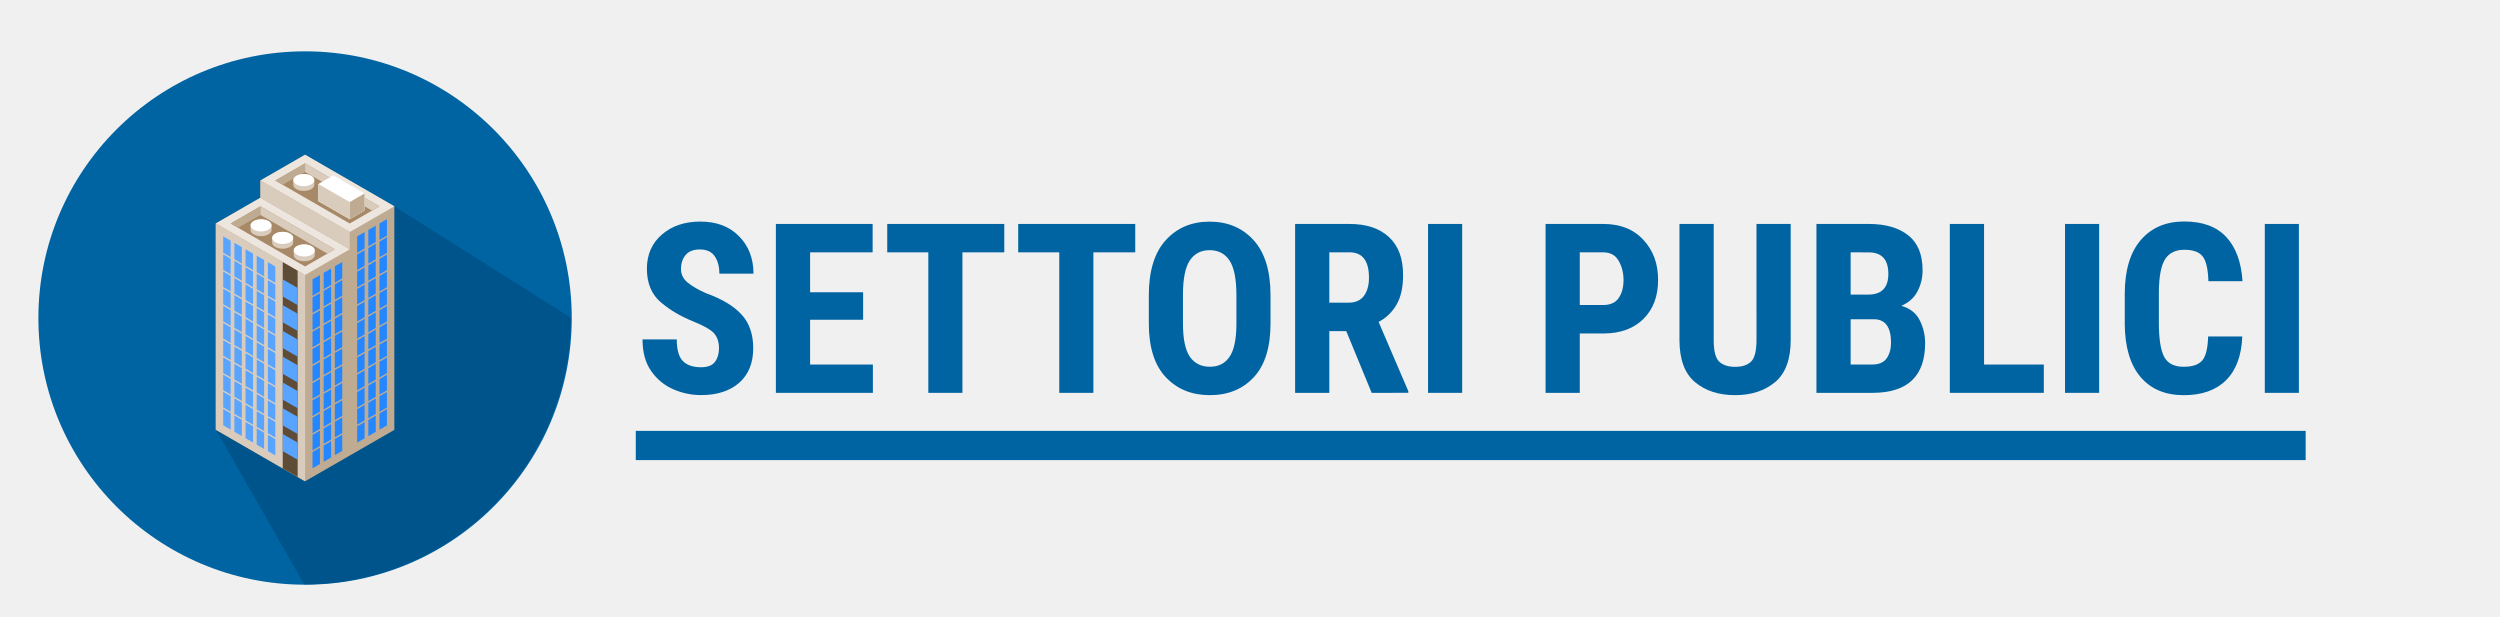
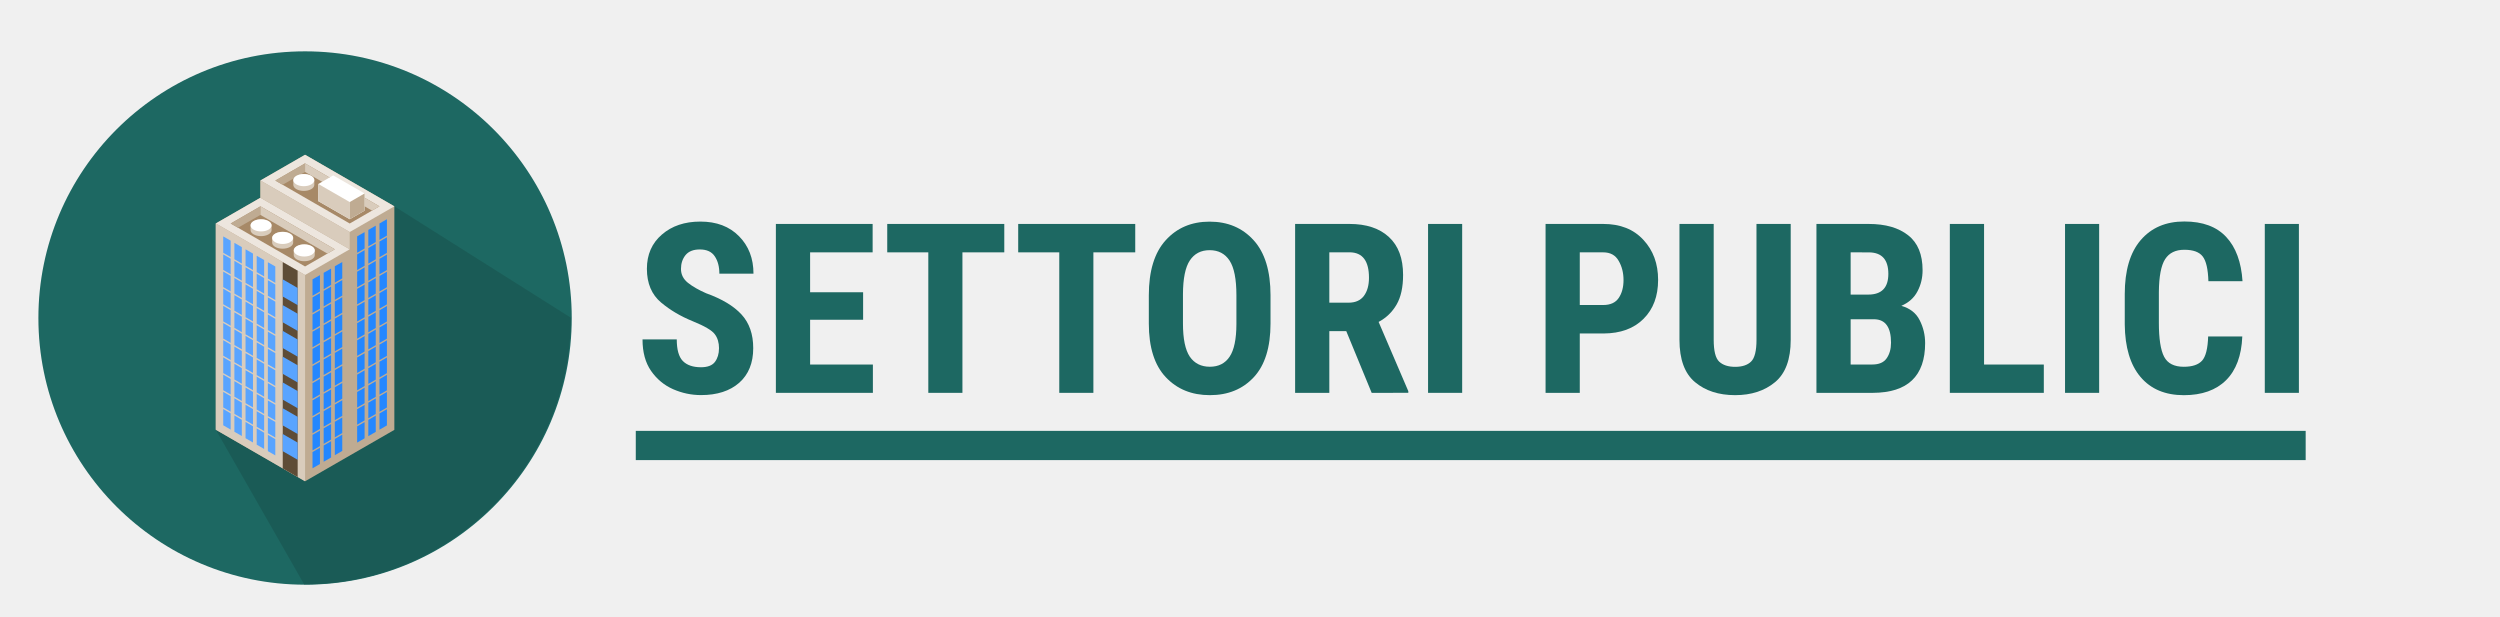
- <svg xmlns="http://www.w3.org/2000/svg" width="300" height="74" viewBox="0 0 79.375 19.579" version="1.1" id="svg5">
+ <svg xmlns="http://www.w3.org/2000/svg" width="300" height="74" viewBox="0 0 79.375 19.579" version="1.1" id="svg5" xml:space="preserve">
  <defs id="defs2" />
  <g id="layer1">
-     <g aria-label="SETTORI PUBLICI" id="text182589" style="font-size:7.543px;line-height:1.25;fill:#0064a3;stroke-width:0.354">
-       <path d="m 22.829,11.062 q 0,-0.276 -0.136,-0.453 Q 22.561,10.429 21.99,10.197 21.419,9.965 20.992,9.607 20.539,9.228 20.539,8.535 q 0,-0.678 0.475,-1.087 0.475,-0.413 1.223,-0.413 0.77,0 1.226,0.464 0.46,0.464 0.46,1.19 h -1.083 q 0,-0.335 -0.147,-0.552 -0.144,-0.217 -0.475,-0.217 -0.306,0 -0.453,0.18 -0.144,0.18 -0.144,0.438 0,0.262 0.217,0.438 0.221,0.177 0.582,0.335 0.751,0.269 1.123,0.674 0.372,0.405 0.372,1.068 0,0.707 -0.446,1.101 -0.446,0.39 -1.212,0.39 -0.46,0 -0.888,-0.188 -0.424,-0.188 -0.696,-0.578 -0.273,-0.39 -0.273,-1.002 h 1.087 q 0,0.486 0.192,0.685 0.195,0.199 0.578,0.199 0.313,0 0.442,-0.169 0.129,-0.173 0.129,-0.431 z" style="font-weight:bold;font-family:'Roboto Condensed';-inkscape-font-specification:'Roboto Condensed,  Bold'" id="path195957" />
-       <path d="M 24.634,12.473 V 7.11 h 3.072 v 0.902 h -1.985 v 1.267 h 1.683 v 0.873 h -1.683 v 1.422 h 1.993 v 0.899 z" style="font-weight:bold;font-family:'Roboto Condensed';-inkscape-font-specification:'Roboto Condensed,  Bold'" id="path195954" />
-       <path d="m 28.17,8.012 v -0.902 h 3.716 v 0.902 H 30.557 V 12.473 H 29.474 V 8.012 Z" style="font-weight:bold;font-family:'Roboto Condensed';-inkscape-font-specification:'Roboto Condensed,  Bold'" id="path195951" />
-       <path d="m 32.328,8.012 v -0.902 h 3.716 v 0.902 H 34.715 V 12.473 H 33.632 V 8.012 Z" style="font-weight:bold;font-family:'Roboto Condensed';-inkscape-font-specification:'Roboto Condensed,  Bold'" id="path195948" />
-       <path d="m 40.339,10.27 q 0,1.134 -0.53,1.705 -0.53,0.571 -1.396,0.571 -0.862,0 -1.4,-0.571 -0.538,-0.571 -0.538,-1.705 V 9.379 q 0,-1.16 0.534,-1.749 0.534,-0.593 1.396,-0.593 0.866,0 1.4,0.593 0.534,0.589 0.534,1.749 z M 39.256,9.372 q 0,-0.766 -0.217,-1.098 -0.217,-0.331 -0.633,-0.331 -0.413,0 -0.63,0.328 -0.214,0.324 -0.217,1.072 v 0.928 q 0,0.729 0.217,1.053 0.221,0.32 0.637,0.32 0.413,0 0.626,-0.317 0.214,-0.317 0.217,-1.031 z" style="font-weight:bold;font-family:'Roboto Condensed';-inkscape-font-specification:'Roboto Condensed,  Bold'" id="path195945" />
-       <path d="m 43.551,12.473 -0.807,-1.959 h -0.538 v 1.959 H 41.12 V 7.11 h 1.727 q 0.803,0 1.252,0.416 0.449,0.413 0.449,1.204 0,0.582 -0.206,0.939 -0.206,0.357 -0.571,0.552 l 0.943,2.199 v 0.052 z M 42.206,8.012 v 1.598 h 0.611 q 0.324,0 0.486,-0.214 0.162,-0.217 0.162,-0.578 0,-0.792 -0.597,-0.807 z" style="font-weight:bold;font-family:'Roboto Condensed';-inkscape-font-specification:'Roboto Condensed,  Bold'" id="path195942" />
-       <path d="M 46.424,7.11 V 12.473 H 45.341 V 7.11 Z" style="font-weight:bold;font-family:'Roboto Condensed';-inkscape-font-specification:'Roboto Condensed,  Bold'" id="path195939" />
-       <path d="m 50.158,10.587 v 1.886 H 49.072 V 7.11 h 1.831 q 0.81,0 1.274,0.505 0.468,0.501 0.468,1.271 0,0.777 -0.464,1.238 -0.46,0.46 -1.267,0.464 z m 0,-2.575 v 1.672 h 0.744 q 0.339,0 0.49,-0.221 0.155,-0.225 0.155,-0.571 0,-0.346 -0.155,-0.611 -0.151,-0.269 -0.49,-0.269 z" style="font-weight:bold;font-family:'Roboto Condensed';-inkscape-font-specification:'Roboto Condensed,  Bold'" id="path195936" />
-       <path d="m 55.768,7.11 h 1.087 v 3.679 q 0,0.932 -0.497,1.344 -0.497,0.413 -1.267,0.413 -0.781,0 -1.274,-0.413 -0.494,-0.413 -0.494,-1.344 V 7.11 h 1.087 v 3.679 q 0,0.527 0.173,0.692 0.177,0.166 0.508,0.166 0.335,0 0.505,-0.166 0.173,-0.166 0.173,-0.692 z" style="font-weight:bold;font-family:'Roboto Condensed';-inkscape-font-specification:'Roboto Condensed,  Bold'" id="path195933" />
-       <path d="m 61.123,10.893 q 0,0.785 -0.416,1.182 -0.413,0.394 -1.245,0.398 H 57.672 V 7.11 h 1.657 q 0.803,0 1.256,0.361 0.457,0.357 0.457,1.109 0,0.365 -0.162,0.67 -0.158,0.306 -0.512,0.46 0.413,0.118 0.582,0.457 0.173,0.339 0.173,0.726 z M 58.758,8.012 v 1.341 h 0.56 q 0.637,0 0.637,-0.659 0,-0.667 -0.6,-0.681 z m 1.282,2.869 q 0,-0.722 -0.512,-0.744 h -0.77 v 1.436 h 0.689 q 0.317,0 0.453,-0.195 0.14,-0.199 0.14,-0.497 z" style="font-weight:bold;font-family:'Roboto Condensed';-inkscape-font-specification:'Roboto Condensed,  Bold'" id="path195930" />
-       <path d="m 64.891,11.574 v 0.899 H 61.907 V 7.11 h 1.087 v 4.464 z" style="font-weight:bold;font-family:'Roboto Condensed';-inkscape-font-specification:'Roboto Condensed,  Bold'" id="path195927" />
-       <path d="M 66.648,7.11 V 12.473 H 65.565 V 7.11 Z" style="font-weight:bold;font-family:'Roboto Condensed';-inkscape-font-specification:'Roboto Condensed,  Bold'" id="path195924" />
-       <path d="m 70.11,10.683 h 1.083 q -0.037,0.913 -0.516,1.389 -0.479,0.475 -1.341,0.475 -0.884,0 -1.374,-0.578 -0.49,-0.578 -0.501,-1.668 V 9.338 q 0,-1.123 0.505,-1.713 0.508,-0.593 1.385,-0.593 0.877,0 1.333,0.494 0.457,0.49 0.516,1.403 h -1.083 q -0.018,-0.575 -0.18,-0.785 -0.162,-0.214 -0.586,-0.214 -0.416,0 -0.608,0.298 -0.192,0.298 -0.199,1.042 v 0.976 q 0,0.759 0.166,1.079 0.166,0.32 0.626,0.32 0.401,0 0.578,-0.192 0.177,-0.192 0.195,-0.773 z" style="font-weight:bold;font-family:'Roboto Condensed';-inkscape-font-specification:'Roboto Condensed,  Bold'" id="path195921" />
-       <path d="M 72.99,7.11 V 12.473 H 71.907 V 7.11 Z" style="font-weight:bold;font-family:'Roboto Condensed';-inkscape-font-specification:'Roboto Condensed,  Bold'" id="path195918" />
+     <g aria-label="SETTORI PUBLICI" id="text182589" style="font-size:7.543px;line-height:1.25;fill:#1d6862;stroke-width:0.354;fill-opacity:1">
+       <path d="m 22.829,11.062 q 0,-0.276 -0.136,-0.453 Q 22.561,10.429 21.99,10.197 21.419,9.965 20.992,9.607 20.539,9.228 20.539,8.535 q 0,-0.678 0.475,-1.087 0.475,-0.413 1.223,-0.413 0.77,0 1.226,0.464 0.46,0.464 0.46,1.19 h -1.083 q 0,-0.335 -0.147,-0.552 -0.144,-0.217 -0.475,-0.217 -0.306,0 -0.453,0.18 -0.144,0.18 -0.144,0.438 0,0.262 0.217,0.438 0.221,0.177 0.582,0.335 0.751,0.269 1.123,0.674 0.372,0.405 0.372,1.068 0,0.707 -0.446,1.101 -0.446,0.39 -1.212,0.39 -0.46,0 -0.888,-0.188 -0.424,-0.188 -0.696,-0.578 -0.273,-0.39 -0.273,-1.002 h 1.087 q 0,0.486 0.192,0.685 0.195,0.199 0.578,0.199 0.313,0 0.442,-0.169 0.129,-0.173 0.129,-0.431 z" style="font-weight:bold;font-family:'Roboto Condensed';-inkscape-font-specification:'Roboto Condensed,  Bold';fill:#1d6862;fill-opacity:1" id="path195957" />
+       <path d="M 24.634,12.473 V 7.11 h 3.072 v 0.902 h -1.985 v 1.267 h 1.683 v 0.873 h -1.683 v 1.422 h 1.993 v 0.899 z" style="font-weight:bold;font-family:'Roboto Condensed';-inkscape-font-specification:'Roboto Condensed,  Bold';fill:#1d6862;fill-opacity:1" id="path195954" />
+       <path d="m 28.17,8.012 v -0.902 h 3.716 v 0.902 H 30.557 V 12.473 H 29.474 V 8.012 Z" style="font-weight:bold;font-family:'Roboto Condensed';-inkscape-font-specification:'Roboto Condensed,  Bold';fill:#1d6862;fill-opacity:1" id="path195951" />
+       <path d="m 32.328,8.012 v -0.902 h 3.716 v 0.902 H 34.715 V 12.473 H 33.632 V 8.012 Z" style="font-weight:bold;font-family:'Roboto Condensed';-inkscape-font-specification:'Roboto Condensed,  Bold';fill:#1d6862;fill-opacity:1" id="path195948" />
+       <path d="m 40.339,10.27 q 0,1.134 -0.53,1.705 -0.53,0.571 -1.396,0.571 -0.862,0 -1.4,-0.571 -0.538,-0.571 -0.538,-1.705 V 9.379 q 0,-1.16 0.534,-1.749 0.534,-0.593 1.396,-0.593 0.866,0 1.4,0.593 0.534,0.589 0.534,1.749 z M 39.256,9.372 q 0,-0.766 -0.217,-1.098 -0.217,-0.331 -0.633,-0.331 -0.413,0 -0.63,0.328 -0.214,0.324 -0.217,1.072 v 0.928 q 0,0.729 0.217,1.053 0.221,0.32 0.637,0.32 0.413,0 0.626,-0.317 0.214,-0.317 0.217,-1.031 z" style="font-weight:bold;font-family:'Roboto Condensed';-inkscape-font-specification:'Roboto Condensed,  Bold';fill:#1d6862;fill-opacity:1" id="path195945" />
+       <path d="m 43.551,12.473 -0.807,-1.959 h -0.538 v 1.959 H 41.12 V 7.11 h 1.727 q 0.803,0 1.252,0.416 0.449,0.413 0.449,1.204 0,0.582 -0.206,0.939 -0.206,0.357 -0.571,0.552 l 0.943,2.199 v 0.052 z M 42.206,8.012 v 1.598 h 0.611 q 0.324,0 0.486,-0.214 0.162,-0.217 0.162,-0.578 0,-0.792 -0.597,-0.807 z" style="font-weight:bold;font-family:'Roboto Condensed';-inkscape-font-specification:'Roboto Condensed,  Bold';fill:#1d6862;fill-opacity:1" id="path195942" />
+       <path d="M 46.424,7.11 V 12.473 H 45.341 V 7.11 Z" style="font-weight:bold;font-family:'Roboto Condensed';-inkscape-font-specification:'Roboto Condensed,  Bold';fill:#1d6862;fill-opacity:1" id="path195939" />
+       <path d="m 50.158,10.587 v 1.886 H 49.072 V 7.11 h 1.831 q 0.81,0 1.274,0.505 0.468,0.501 0.468,1.271 0,0.777 -0.464,1.238 -0.46,0.46 -1.267,0.464 z m 0,-2.575 v 1.672 h 0.744 q 0.339,0 0.49,-0.221 0.155,-0.225 0.155,-0.571 0,-0.346 -0.155,-0.611 -0.151,-0.269 -0.49,-0.269 z" style="font-weight:bold;font-family:'Roboto Condensed';-inkscape-font-specification:'Roboto Condensed,  Bold';fill:#1d6862;fill-opacity:1" id="path195936" />
+       <path d="m 55.768,7.11 h 1.087 v 3.679 q 0,0.932 -0.497,1.344 -0.497,0.413 -1.267,0.413 -0.781,0 -1.274,-0.413 -0.494,-0.413 -0.494,-1.344 V 7.11 h 1.087 v 3.679 q 0,0.527 0.173,0.692 0.177,0.166 0.508,0.166 0.335,0 0.505,-0.166 0.173,-0.166 0.173,-0.692 z" style="font-weight:bold;font-family:'Roboto Condensed';-inkscape-font-specification:'Roboto Condensed,  Bold';fill:#1d6862;fill-opacity:1" id="path195933" />
+       <path d="m 61.123,10.893 q 0,0.785 -0.416,1.182 -0.413,0.394 -1.245,0.398 H 57.672 V 7.11 h 1.657 q 0.803,0 1.256,0.361 0.457,0.357 0.457,1.109 0,0.365 -0.162,0.67 -0.158,0.306 -0.512,0.46 0.413,0.118 0.582,0.457 0.173,0.339 0.173,0.726 z M 58.758,8.012 v 1.341 h 0.56 q 0.637,0 0.637,-0.659 0,-0.667 -0.6,-0.681 z m 1.282,2.869 q 0,-0.722 -0.512,-0.744 h -0.77 v 1.436 h 0.689 q 0.317,0 0.453,-0.195 0.14,-0.199 0.14,-0.497 z" style="font-weight:bold;font-family:'Roboto Condensed';-inkscape-font-specification:'Roboto Condensed,  Bold';fill:#1d6862;fill-opacity:1" id="path195930" />
+       <path d="m 64.891,11.574 v 0.899 H 61.907 V 7.11 h 1.087 v 4.464 z" style="font-weight:bold;font-family:'Roboto Condensed';-inkscape-font-specification:'Roboto Condensed,  Bold';fill:#1d6862;fill-opacity:1" id="path195927" />
+       <path d="M 66.648,7.11 V 12.473 H 65.565 V 7.11 Z" style="font-weight:bold;font-family:'Roboto Condensed';-inkscape-font-specification:'Roboto Condensed,  Bold';fill:#1d6862;fill-opacity:1" id="path195924" />
+       <path d="m 70.11,10.683 h 1.083 q -0.037,0.913 -0.516,1.389 -0.479,0.475 -1.341,0.475 -0.884,0 -1.374,-0.578 -0.49,-0.578 -0.501,-1.668 V 9.338 q 0,-1.123 0.505,-1.713 0.508,-0.593 1.385,-0.593 0.877,0 1.333,0.494 0.457,0.49 0.516,1.403 h -1.083 q -0.018,-0.575 -0.18,-0.785 -0.162,-0.214 -0.586,-0.214 -0.416,0 -0.608,0.298 -0.192,0.298 -0.199,1.042 v 0.976 q 0,0.759 0.166,1.079 0.166,0.32 0.626,0.32 0.401,0 0.578,-0.192 0.177,-0.192 0.195,-0.773 z" style="font-weight:bold;font-family:'Roboto Condensed';-inkscape-font-specification:'Roboto Condensed,  Bold';fill:#1d6862;fill-opacity:1" id="path195921" />
+       <path d="M 72.99,7.11 V 12.473 H 71.907 V 7.11 Z" style="font-weight:bold;font-family:'Roboto Condensed';-inkscape-font-specification:'Roboto Condensed,  Bold';fill:#1d6862;fill-opacity:1" id="path195918" />
    </g>
-     <g id="path34461" style="fill:#0064a3;fill-opacity:1">
-       <path style="color:#000000;fill:#0064a3;fill-opacity:1;stroke-width:0.926;-inkscape-stroke:none" d="M 20.185,14.144 H 76.053" id="path42950" />
-       <path style="color:#000000;fill:#0064a3;fill-opacity:1;-inkscape-stroke:none" d="m 20.186,13.68 v 0.928 h 53.019 v -0.928 z" id="path42952" />
+     <g id="path34461" style="fill:#1d6862;fill-opacity:1">
+       <path style="color:#000000;fill:#1d6862;fill-opacity:1;stroke-width:0.926;-inkscape-stroke:none" d="M 20.185,14.144 H 76.053" id="path42950" />
+       <path style="color:#000000;fill:#1d6862;fill-opacity:1;-inkscape-stroke:none" d="m 20.186,13.68 v 0.928 h 53.019 v -0.928 z" id="path42952" />
    </g>
-     <circle style="fill:#0064a3;fill-opacity:1;stroke-width:0.033" cx="9.686" cy="10.097" r="8.467" id="circle100235" />
-     <path style="fill:#00548c;fill-opacity:1;stroke-width:0.033" d="m 18.123,10.087 -5.602,-3.536 -2.826,4.677 -2.843,2.416 2.805,4.91 c 4.676,0 8.467,-3.791 8.467,-8.467 z" id="path100237" />
+     <circle style="fill:#1d6862;fill-opacity:1;stroke-width:0.033" cx="9.686" cy="10.097" r="8.467" id="circle100235" />
+     <path style="fill:#1a5b56;fill-opacity:1;stroke-width:0.033" d="m 18.123,10.087 -5.602,-3.536 -2.826,4.677 -2.843,2.416 2.805,4.91 c 4.676,0 8.467,-3.791 8.467,-8.467 z" id="path100237" />
    <g id="g196905" transform="matrix(0.02024631,0,0,0.02024631,4.502773,4.914015)">
      <g id="g196427">
        <polygon style="fill:#bfab92" points="396.02,431.395 326.01,471.698 185.99,390.857 185.99,40.303 255.999,0 396.02,80.84 " id="polygon196423" />
        <polygon style="fill:#bfab92" points="326.01,471.698 255.999,512 115.98,431.16 115.98,107.68 185.99,67.377 326.01,148.218 " id="polygon196425" />
      </g>
      <polygon style="fill:#ede6de" points="185.99,67.377 115.98,107.68 255.999,188.52 326.01,148.218 " id="polygon196429" />
      <polygon style="fill:#d9ccbc" points="255.999,188.52 115.98,107.68 115.98,431.16 255.999,512 " id="polygon196431" />
      <polygon style="fill:#a78967" points="185.99,80.85 302.673,148.218 255.999,175.164 139.316,107.797 " id="polygon196433" />
      <path style="fill:#d9ccbc" d="m 203.492,118.09 v -7.382 0 c 0.003,-2.442 -1.599,-4.884 -4.809,-6.737 -6.418,-3.705 -16.919,-3.705 -23.337,0 -3.21,1.854 -4.816,4.296 -4.817,6.737 v 0 7.382 0 c -0.004,2.442 1.597,4.883 4.803,6.734 6.41,3.701 16.912,3.701 23.337,0 3.215,-1.851 4.822,-4.292 4.823,-6.734 z" id="path196435" />
      <path style="fill:#ffffff" d="m 175.346,103.971 c -6.418,3.705 -6.424,9.765 -0.014,13.466 6.41,3.701 16.912,3.701 23.337,0 6.425,-3.701 6.431,-9.76 0.014,-13.466 -6.417,-3.706 -16.919,-3.705 -23.337,0 z" id="path196437" />
      <path style="fill:#d9ccbc" d="m 237.349,137.76 v -7.382 0 c 0.003,-2.442 -1.599,-4.884 -4.809,-6.737 -6.418,-3.705 -16.919,-3.705 -23.337,0 -3.21,1.853 -4.816,4.296 -4.817,6.737 v 0 7.382 0 c -0.004,2.442 1.597,4.883 4.803,6.734 6.41,3.701 16.912,3.701 23.337,0 3.215,-1.851 4.822,-4.292 4.823,-6.734 z" id="path196439" />
      <path style="fill:#ffffff" d="m 209.203,123.642 c -6.418,3.705 -6.424,9.765 -0.014,13.466 6.41,3.701 16.912,3.701 23.337,0 6.425,-3.701 6.431,-9.76 0.014,-13.466 -6.418,-3.706 -16.919,-3.706 -23.337,0 z" id="path196441" />
      <path style="fill:#d9ccbc" d="m 271.206,157.431 v -7.382 0 c 0.003,-2.442 -1.599,-4.884 -4.809,-6.737 -6.418,-3.705 -16.919,-3.705 -23.337,0 -3.21,1.854 -4.816,4.296 -4.817,6.737 v 0 7.382 0 c -0.004,2.442 1.597,4.883 4.803,6.734 6.411,3.701 16.912,3.701 23.337,0 3.215,-1.851 4.822,-4.292 4.823,-6.734 z" id="path196443" />
      <path style="fill:#ffffff" d="m 243.06,143.311 c -6.418,3.705 -6.424,9.765 -0.014,13.466 6.411,3.701 16.912,3.701 23.337,0 6.425,-3.701 6.431,-9.76 0.014,-13.466 -6.417,-3.704 -16.919,-3.704 -23.337,0 z" id="path196445" />
      <polygon style="fill:#bfab92" points="139.316,107.797 150.746,114.396 185.99,94.324 185.99,80.85 " id="polygon196447" />
      <polygon style="fill:#d9ccbc" points="185.99,80.85 185.99,94.324 291.003,154.953 302.673,148.218 " id="polygon196449" />
      <polygon style="fill:#ede6de" points="255.999,0 185.99,40.303 326.01,121.143 396.02,80.84 " id="polygon196451" />
      <polygon style="fill:#d9ccbc" points="326.01,121.143 185.99,40.303 185.99,67.367 326.01,148.207 " id="polygon196453" />
      <polygon style="fill:#a78967" points="255.999,13.473 372.683,80.84 326.01,107.787 209.327,40.42 " id="polygon196455" />
      <polygon style="fill:#bfab92" points="209.327,40.42 220.756,47.02 255.999,26.947 255.999,13.473 " id="polygon196457" />
      <polygon style="fill:#d9ccbc" points="255.999,13.473 255.999,26.947 361.014,87.577 372.683,80.84 " id="polygon196459" />
      <polygon style="fill:#5e4c36" points="220.995,168.369 244.331,181.783 244.405,505.469 220.995,491.908 " id="polygon196461" />
      <g id="g196573">
        <polygon style="fill:#59a4ff" points="191.822,300.962 191.823,300.963 191.823,325.314 180.156,318.577 180.156,294.211 191.823,300.948 191.823,300.96 " id="polygon196463" />
        <polygon style="fill:#59a4ff" points="191.823,274.054 191.823,274.041 180.156,267.305 180.156,291.671 191.823,298.408 191.823,274.056 191.822,274.056 " id="polygon196465" />
        <polygon style="fill:#59a4ff" points="191.823,247.148 191.823,247.135 180.156,240.398 180.156,264.764 191.823,271.5 191.823,247.15 191.822,247.15 " id="polygon196467" />
        <polygon style="fill:#59a4ff" points="174.321,371.836 174.32,371.835 174.321,371.833 174.321,371.821 162.653,365.083 162.653,389.49 174.321,396.226 " id="polygon196469" />
        <polygon style="fill:#59a4ff" points="191.823,354.774 191.823,354.761 180.156,348.025 180.156,372.664 191.823,379.4 191.823,354.777 191.822,354.776 " id="polygon196471" />
        <polygon style="fill:#59a4ff" points="191.823,327.868 191.823,327.854 180.156,321.118 180.156,345.484 191.823,352.221 191.823,327.87 191.822,327.87 " id="polygon196473" />
        <polygon style="fill:#59a4ff" points="180.156,210.951 191.823,217.687 191.823,193.337 191.822,193.336 191.823,193.334 191.823,193.321 180.156,186.585 " id="polygon196475" />
        <polygon style="fill:#59a4ff" points="145.151,190.709 156.819,197.446 156.819,173.095 156.818,173.095 156.819,173.093 156.819,173.079 145.151,166.343 " id="polygon196477" />
        <polygon style="fill:#59a4ff" points="127.648,180.589 139.316,187.326 139.316,162.975 139.315,162.974 139.316,162.972 139.316,162.959 127.648,156.222 " id="polygon196479" />
        <polygon style="fill:#59a4ff" points="191.823,220.241 191.823,220.228 180.156,213.491 180.156,237.857 191.823,244.594 191.823,220.243 191.822,220.243 " id="polygon196481" />
        <polygon style="fill:#59a4ff" points="139.316,214.232 139.316,189.881 139.315,189.88 139.316,189.879 139.316,189.866 127.648,183.129 127.648,207.495 " id="polygon196483" />
        <polygon style="fill:#59a4ff" points="162.653,200.83 174.321,207.566 174.321,183.216 174.32,183.215 174.321,183.213 174.321,183.2 162.653,176.464 " id="polygon196485" />
        <polygon style="fill:#59a4ff" points="156.819,361.715 156.818,361.714 156.819,361.713 156.819,361.7 145.151,354.962 145.151,379.369 156.819,386.105 " id="polygon196487" />
        <polygon style="fill:#59a4ff" points="174.321,344.653 174.321,344.64 162.653,337.903 162.653,362.543 174.321,369.279 174.321,344.656 174.32,344.655 " id="polygon196489" />
        <polygon style="fill:#59a4ff" points="174.321,237.027 174.321,237.014 162.653,230.278 162.653,254.643 174.321,261.38 174.321,237.03 174.32,237.029 " id="polygon196491" />
        <polygon style="fill:#59a4ff" points="174.321,290.84 174.321,290.827 162.653,284.09 162.653,308.456 174.321,315.193 174.321,290.843 174.32,290.842 " id="polygon196493" />
        <polygon style="fill:#59a4ff" points="156.819,359.158 156.819,334.535 156.818,334.534 156.819,334.533 156.819,334.52 145.151,327.783 145.151,352.422 " id="polygon196495" />
        <polygon style="fill:#59a4ff" points="174.321,317.747 174.321,317.734 162.653,310.997 162.653,335.363 174.321,342.1 174.321,317.75 174.32,317.749 " id="polygon196497" />
        <polygon style="fill:#59a4ff" points="191.823,381.954 191.823,381.94 180.156,375.204 180.156,399.611 191.823,406.347 191.823,381.956 191.822,381.956 " id="polygon196499" />
        <polygon style="fill:#59a4ff" points="139.316,241.138 139.316,216.788 139.315,216.788 139.316,216.786 139.316,216.772 127.648,210.036 127.648,234.402 " id="polygon196501" />
        <polygon style="fill:#59a4ff" points="174.321,263.933 174.321,263.92 162.653,257.184 162.653,281.55 174.321,288.287 174.321,263.936 174.32,263.936 " id="polygon196503" />
        <polygon style="fill:#59a4ff" points="156.819,305.072 156.819,280.721 156.818,280.721 156.819,280.719 156.819,280.707 145.151,273.969 145.151,298.335 " id="polygon196505" />
        <polygon style="fill:#59a4ff" points="162.653,227.736 174.321,234.473 174.321,210.122 174.32,210.122 174.321,210.12 174.321,210.107 162.653,203.37 " id="polygon196507" />
        <polygon style="fill:#59a4ff" points="156.819,278.166 156.819,253.815 156.818,253.815 156.819,253.813 156.819,253.799 145.151,247.063 145.151,271.429 " id="polygon196509" />
        <polygon style="fill:#59a4ff" points="156.819,331.979 156.819,307.629 156.818,307.628 156.819,307.627 156.819,307.613 145.151,300.876 145.151,325.243 " id="polygon196511" />
        <polygon style="fill:#59a4ff" points="156.819,251.259 156.819,226.909 156.818,226.908 156.819,226.907 156.819,226.893 145.151,220.157 145.151,244.523 " id="polygon196513" />
        <polygon style="fill:#59a4ff" points="145.151,217.615 156.819,224.353 156.819,200.002 156.818,200.001 156.819,200 156.819,199.986 145.151,193.249 " id="polygon196515" />
        <polygon style="fill:#59a4ff" points="127.648,153.682 139.316,160.418 139.316,134.681 127.648,128.007 " id="polygon196517" />
        <polygon style="fill:#59a4ff" points="209.327,203.441 197.658,196.705 197.658,221.071 209.327,227.808 " id="polygon196519" />
        <polygon style="fill:#59a4ff" points="209.327,284.161 197.658,277.425 197.658,301.791 209.327,308.527 " id="polygon196521" />
        <polygon style="fill:#59a4ff" points="180.156,184.044 191.823,190.781 191.823,165.044 180.156,158.369 " id="polygon196523" />
        <polygon style="fill:#59a4ff" points="209.327,257.255 197.658,250.518 197.658,274.885 209.327,281.621 " id="polygon196525" />
        <polygon style="fill:#59a4ff" points="209.327,230.349 197.658,223.612 197.658,247.978 209.327,254.715 " id="polygon196527" />
        <polygon style="fill:#59a4ff" points="162.653,173.923 174.321,180.66 174.321,154.923 162.653,148.248 " id="polygon196529" />
        <polygon style="fill:#59a4ff" points="197.658,194.165 209.327,200.901 209.327,175.164 197.658,168.49 " id="polygon196531" />
        <polygon style="fill:#59a4ff" points="145.151,163.803 156.819,170.539 156.819,144.802 145.151,138.128 " id="polygon196533" />
        <polygon style="fill:#59a4ff" points="209.327,445.955 197.658,439.219 197.658,464.719 209.327,471.456 " id="polygon196535" />
        <polygon style="fill:#59a4ff" points="174.32,425.728 174.321,425.726 174.321,425.714 162.653,418.977 162.653,444.477 174.321,451.214 174.321,425.729 " id="polygon196537" />
        <polygon style="fill:#59a4ff" points="191.822,435.849 191.823,435.848 191.823,435.835 180.156,429.098 180.156,454.598 191.823,461.335 191.823,435.85 " id="polygon196539" />
        <polygon style="fill:#59a4ff" points="139.315,405.487 139.316,405.485 139.316,405.473 127.648,398.736 127.648,424.236 139.316,430.973 139.316,405.489 " id="polygon196541" />
        <polygon style="fill:#59a4ff" points="156.818,415.608 156.819,415.606 156.819,415.593 145.151,408.856 145.151,434.356 156.819,441.094 156.819,415.608 " id="polygon196543" />
        <polygon style="fill:#59a4ff" points="139.316,349.038 139.316,324.414 139.315,324.414 139.316,324.412 139.316,324.399 127.648,317.662 127.648,342.302 " id="polygon196545" />
        <polygon style="fill:#59a4ff" points="139.316,268.045 139.316,243.694 139.315,243.694 139.316,243.692 139.316,243.68 127.648,236.943 127.648,261.308 " id="polygon196547" />
        <polygon style="fill:#59a4ff" points="139.316,375.985 139.316,351.594 139.315,351.593 139.316,351.591 139.316,351.579 127.648,344.842 127.648,369.248 " id="polygon196549" />
        <polygon style="fill:#59a4ff" points="139.316,378.541 139.315,378.54 139.316,378.539 139.316,378.526 127.648,371.789 127.648,396.195 139.316,402.932 " id="polygon196551" />
        <polygon style="fill:#59a4ff" points="139.316,294.952 139.316,270.6 139.315,270.6 139.316,270.598 139.316,270.586 127.648,263.849 127.648,288.216 " id="polygon196553" />
        <polygon style="fill:#59a4ff" points="139.316,321.858 139.316,297.508 139.315,297.507 139.316,297.505 139.316,297.492 127.648,290.756 127.648,315.122 " id="polygon196555" />
        <polygon style="fill:#59a4ff" points="156.819,388.661 156.818,388.661 156.819,388.659 156.819,388.647 145.151,381.91 145.151,406.316 156.819,413.053 " id="polygon196557" />
        <polygon style="fill:#59a4ff" points="209.327,392.061 197.658,385.325 197.658,409.731 209.327,416.467 " id="polygon196559" />
        <polygon style="fill:#59a4ff" points="209.327,311.069 197.658,304.331 197.658,328.698 209.327,335.435 " id="polygon196561" />
        <polygon style="fill:#59a4ff" points="174.321,398.783 174.32,398.782 174.321,398.78 174.321,398.768 162.653,392.03 162.653,416.436 174.321,423.174 " id="polygon196563" />
        <polygon style="fill:#59a4ff" points="209.327,337.975 197.658,331.238 197.658,355.605 209.327,362.341 " id="polygon196565" />
        <polygon style="fill:#59a4ff" points="209.327,364.881 197.658,358.145 197.658,382.785 209.327,389.521 " id="polygon196567" />
        <polygon style="fill:#59a4ff" points="209.327,443.414 209.327,419.009 197.658,412.272 197.658,436.678 " id="polygon196569" />
        <polygon style="fill:#59a4ff" points="191.823,408.903 191.822,408.903 191.823,408.901 191.823,408.888 180.156,402.151 180.156,426.557 191.823,433.293 " id="polygon196571" />
      </g>
      <g id="g196713">
        <polygon style="fill:#2487ff" points="372.683,351.766 372.683,376.173 384.352,369.435 384.352,345.029 " id="polygon196575" />
        <polygon style="fill:#2487ff" points="366.849,406.487 366.849,382.082 355.181,388.818 355.181,413.224 " id="polygon196577" />
        <polygon style="fill:#2487ff" points="372.683,324.587 372.683,349.226 384.352,342.489 384.352,317.85 " id="polygon196579" />
        <polygon style="fill:#2487ff" points="302.673,418.844 302.674,418.847 302.673,418.847 302.673,443.093 314.342,436.355 314.342,411.949 302.673,418.686 " id="polygon196581" />
        <polygon style="fill:#2487ff" points="372.683,270.773 372.683,295.139 384.352,288.403 384.352,264.036 " id="polygon196583" />
        <polygon style="fill:#2487ff" points="349.346,362.7 349.346,338.06 337.678,344.796 337.678,369.436 " id="polygon196585" />
        <polygon style="fill:#2487ff" points="349.346,416.593 349.346,392.186 337.678,398.923 337.678,423.329 " id="polygon196587" />
        <polygon style="fill:#2487ff" points="349.346,389.646 349.346,365.24 337.678,371.976 337.678,396.382 " id="polygon196589" />
        <polygon style="fill:#2487ff" points="355.181,143.639 366.849,136.902 366.849,111.166 355.181,117.839 " id="polygon196591" />
        <polygon style="fill:#2487ff" points="372.683,133.534 384.352,126.797 384.352,101.06 372.683,107.735 " id="polygon196593" />
        <polygon style="fill:#2487ff" points="349.346,335.519 349.346,311.153 337.678,317.89 337.678,342.256 " id="polygon196595" />
        <polygon style="fill:#2487ff" points="372.683,243.867 372.683,268.233 384.352,261.495 384.352,237.129 " id="polygon196597" />
        <polygon style="fill:#2487ff" points="337.678,153.743 349.346,147.007 349.346,121.271 337.678,127.945 " id="polygon196599" />
        <polygon style="fill:#2487ff" points="372.683,136.074 372.683,160.606 384.352,153.87 384.352,129.337 " id="polygon196601" />
        <polygon style="fill:#2487ff" points="372.683,163.146 372.683,187.513 384.352,180.776 384.352,156.41 " id="polygon196603" />
        <polygon style="fill:#2487ff" points="372.683,216.96 372.683,241.325 384.352,234.589 384.352,210.223 " id="polygon196605" />
        <polygon style="fill:#2487ff" points="372.683,190.053 372.683,214.419 384.352,207.682 384.352,183.316 " id="polygon196607" />
        <polygon style="fill:#2487ff" points="372.683,297.679 372.683,322.046 384.352,315.309 384.352,290.943 " id="polygon196609" />
        <polygon style="fill:#2487ff" points="349.346,308.613 349.346,284.246 337.678,290.983 337.678,315.35 " id="polygon196611" />
        <polygon style="fill:#2487ff" points="366.849,325.414 366.849,301.047 355.182,307.783 355.182,307.785 355.181,307.785 355.181,332.151 " id="polygon196613" />
        <polygon style="fill:#2487ff" points="366.849,327.954 355.181,334.691 355.181,359.33 366.849,352.593 " id="polygon196615" />
        <polygon style="fill:#2487ff" points="366.849,247.234 355.181,253.972 355.181,278.338 366.849,271.6 " id="polygon196617" />
        <polygon style="fill:#2487ff" points="366.849,274.141 355.181,280.878 355.181,305.243 366.849,298.507 " id="polygon196619" />
        <polygon style="fill:#2487ff" points="366.849,379.54 366.849,355.133 355.182,361.87 355.182,361.871 355.181,361.871 355.181,386.278 " id="polygon196621" />
        <polygon style="fill:#2487ff" points="372.683,378.713 372.683,403.119 384.352,396.382 384.352,371.976 " id="polygon196623" />
        <polygon style="fill:#2487ff" points="349.346,174.079 349.346,149.548 337.678,156.285 337.678,180.816 " id="polygon196625" />
        <polygon style="fill:#2487ff" points="366.849,220.328 355.181,227.064 355.181,251.431 366.849,244.694 " id="polygon196627" />
        <polygon style="fill:#2487ff" points="366.849,193.422 355.181,200.158 355.181,224.524 366.849,217.788 " id="polygon196629" />
        <polygon style="fill:#2487ff" points="349.346,254.799 349.346,230.433 337.678,237.17 337.678,261.536 " id="polygon196631" />
        <polygon style="fill:#2487ff" points="349.346,281.706 349.346,257.34 337.678,264.076 337.678,288.442 " id="polygon196633" />
        <polygon style="fill:#2487ff" points="349.346,227.893 349.346,203.527 337.678,210.263 337.678,234.63 " id="polygon196635" />
        <polygon style="fill:#2487ff" points="355.181,173.252 355.181,197.618 366.849,190.88 366.849,166.515 " id="polygon196637" />
        <polygon style="fill:#2487ff" points="349.346,200.986 349.346,176.62 337.678,183.356 337.678,207.723 " id="polygon196639" />
        <polygon style="fill:#2487ff" points="355.181,146.179 355.181,170.711 366.849,163.974 366.849,139.443 " id="polygon196641" />
        <polygon style="fill:#2487ff" points="302.673,445.633 302.673,445.792 302.674,445.794 302.673,445.794 302.673,471.133 314.342,464.396 314.342,438.896 " id="polygon196643" />
        <polygon style="fill:#2487ff" points="302.673,257.092 302.674,257.093 302.673,257.094 302.673,281.299 314.342,274.562 314.342,250.196 302.673,256.932 " id="polygon196645" />
        <polygon style="fill:#2487ff" points="302.673,283.998 302.674,284 302.673,284 302.673,308.206 314.342,301.469 314.342,277.103 302.673,283.839 " id="polygon196647" />
        <polygon style="fill:#2487ff" points="296.839,422.215 285.171,428.953 285.171,429.111 285.172,429.113 285.171,429.114 285.171,453.359 296.839,446.622 " id="polygon196649" />
        <polygon style="fill:#2487ff" points="302.673,203.278 302.674,203.28 302.673,203.28 302.673,227.486 314.342,220.749 314.342,196.383 302.673,203.119 " id="polygon196651" />
        <polygon style="fill:#2487ff" points="302.673,310.905 302.674,310.907 302.673,310.907 302.673,335.112 314.342,328.375 314.342,304.009 302.673,310.746 " id="polygon196653" />
        <polygon style="fill:#2487ff" points="302.673,391.898 302.674,391.9 302.673,391.901 302.673,416.145 314.342,409.409 314.342,385.002 302.673,391.739 " id="polygon196655" />
        <polygon style="fill:#2487ff" points="302.673,364.718 302.674,364.719 302.673,364.72 302.673,389.198 314.342,382.462 314.342,357.822 302.673,364.56 " id="polygon196657" />
        <polygon style="fill:#2487ff" points="302.673,337.812 302.674,337.813 302.673,337.814 302.673,362.018 314.342,355.282 314.342,330.916 302.673,337.652 " id="polygon196659" />
        <polygon style="fill:#2487ff" points="302.673,230.186 302.674,230.187 302.673,230.188 302.673,254.392 314.342,247.655 314.342,223.289 302.673,230.026 " id="polygon196661" />
        <polygon style="fill:#2487ff" points="349.346,419.133 337.678,425.869 337.678,451.37 349.346,444.633 " id="polygon196663" />
        <polygon style="fill:#2487ff" points="302.673,200.579 314.342,193.842 314.342,168.167 302.673,174.842 " id="polygon196665" />
        <polygon style="fill:#2487ff" points="384.352,398.923 372.683,405.66 372.683,431.16 384.352,424.423 " id="polygon196667" />
        <polygon style="fill:#2487ff" points="285.171,455.899 285.171,456.058 285.172,456.06 285.171,456.06 285.171,481.399 296.839,474.662 296.839,449.162 " id="polygon196669" />
        <polygon style="fill:#2487ff" points="366.849,409.028 355.181,415.764 355.181,441.265 366.849,434.529 " id="polygon196671" />
        <polygon style="fill:#2487ff" points="285.171,210.845 296.839,204.109 296.839,178.433 285.171,185.108 " id="polygon196673" />
        <polygon style="fill:#2487ff" points="267.668,221.112 279.336,214.375 279.336,188.7 267.668,195.375 " id="polygon196675" />
        <polygon style="fill:#2487ff" points="279.336,459.429 267.668,466.165 267.668,491.666 279.336,484.929 " id="polygon196677" />
        <polygon style="fill:#2487ff" points="285.171,240.451 285.172,240.453 285.171,240.454 285.171,264.658 296.839,257.922 296.839,233.555 285.171,240.292 " id="polygon196679" />
        <polygon style="fill:#2487ff" points="285.171,348.077 285.172,348.079 285.171,348.08 285.171,372.286 296.839,365.548 296.839,341.182 285.171,347.919 " id="polygon196681" />
        <polygon style="fill:#2487ff" points="285.171,321.171 285.172,321.173 285.171,321.174 285.171,345.378 296.839,338.642 296.839,314.275 285.171,321.012 " id="polygon196683" />
        <polygon style="fill:#2487ff" points="285.171,294.264 285.172,294.267 285.171,294.268 285.171,318.472 296.839,311.735 296.839,287.369 285.171,294.106 " id="polygon196685" />
        <polygon style="fill:#2487ff" points="279.336,241.281 279.336,216.915 267.668,223.652 267.668,248.018 " id="polygon196687" />
        <polygon style="fill:#2487ff" points="285.171,267.358 285.172,267.36 285.171,267.36 285.171,291.565 296.839,284.828 296.839,260.463 285.171,267.199 " id="polygon196689" />
        <polygon style="fill:#2487ff" points="279.336,456.888 279.336,432.482 267.668,439.219 267.668,463.625 " id="polygon196691" />
        <polygon style="fill:#2487ff" points="285.171,237.752 296.839,231.015 296.839,206.649 285.171,213.386 285.171,213.544 285.172,213.546 285.171,213.546 " id="polygon196693" />
        <polygon style="fill:#2487ff" points="285.171,402.164 285.172,402.166 285.171,402.167 285.171,426.412 296.839,419.675 296.839,395.268 285.171,402.006 " id="polygon196695" />
        <polygon style="fill:#2487ff" points="285.171,374.984 285.172,374.986 285.171,374.987 285.171,399.466 296.839,392.728 296.839,368.089 285.171,374.826 " id="polygon196697" />
        <polygon style="fill:#2487ff" points="279.336,402.994 279.336,378.355 267.668,385.092 267.668,409.731 " id="polygon196699" />
        <polygon style="fill:#2487ff" points="279.336,429.941 279.336,405.534 267.668,412.272 267.668,436.678 " id="polygon196701" />
        <polygon style="fill:#2487ff" points="279.336,375.815 279.336,351.448 267.668,358.186 267.668,382.552 " id="polygon196703" />
        <polygon style="fill:#2487ff" points="279.336,295.095 279.336,270.729 267.668,277.466 267.668,301.832 " id="polygon196705" />
        <polygon style="fill:#2487ff" points="279.336,348.908 279.336,324.542 267.668,331.278 267.668,355.644 " id="polygon196707" />
        <polygon style="fill:#2487ff" points="279.336,268.189 279.336,243.822 267.668,250.559 267.668,274.925 " id="polygon196709" />
        <polygon style="fill:#2487ff" points="279.336,322.002 279.336,297.635 267.668,304.372 267.668,328.738 " id="polygon196711" />
      </g>
      <g id="g196729">
        <polygon style="fill:#59a4ff" points="244.334,208.847 220.995,195.375 220.996,222.303 244.405,235.837 " id="polygon196715" />
        <polygon style="fill:#59a4ff" points="244.334,249.267 220.995,235.795 220.996,262.724 244.405,276.258 " id="polygon196717" />
        <polygon style="fill:#59a4ff" points="244.334,289.687 220.995,276.215 220.996,303.144 244.405,316.678 " id="polygon196719" />
        <polygon style="fill:#59a4ff" points="244.334,330.107 220.995,316.636 220.996,343.564 244.405,357.099 " id="polygon196721" />
        <polygon style="fill:#59a4ff" points="244.334,370.528 220.995,357.056 220.996,383.984 244.405,397.519 " id="polygon196723" />
        <polygon style="fill:#59a4ff" points="244.334,410.948 220.995,397.476 220.996,424.404 244.405,437.939 " id="polygon196725" />
        <polygon style="fill:#59a4ff" points="244.334,451.368 220.995,437.896 220.996,464.826 244.405,478.359 " id="polygon196727" />
      </g>
      <polygon style="fill:#ffffff" points="300.113,32.329 349.346,60.653 349.346,87.587 326.01,101.06 276.777,72.737 276.777,45.802 " id="polygon196731" />
      <polygon style="fill:#d9ccbc" points="326.01,74.126 276.777,45.802 276.777,72.737 326.01,101.06 " id="polygon196733" />
      <polygon style="fill:#bfab92" points="326.01,74.126 326.01,101.06 349.346,87.587 349.346,60.653 " id="polygon196735" />
      <path style="fill:#d9ccbc" d="m 270.518,47.144 v -7.382 0 c 0.003,-2.442 -1.599,-4.884 -4.809,-6.737 -6.418,-3.705 -16.919,-3.705 -23.337,0 -3.21,1.854 -4.816,4.296 -4.817,6.737 v 0 7.382 0 c -0.004,2.442 1.597,4.883 4.803,6.734 6.41,3.701 16.912,3.701 23.337,0 3.215,-1.85 4.822,-4.292 4.823,-6.734 z" id="path196737" />
      <path style="fill:#ffffff" d="m 242.373,33.025 c -6.418,3.705 -6.424,9.765 -0.014,13.466 6.41,3.701 16.912,3.701 23.337,0 6.425,-3.701 6.431,-9.76 0.014,-13.466 -6.418,-3.705 -16.919,-3.705 -23.337,0 z" id="path196739" />
    </g>
  </g>
</svg>
